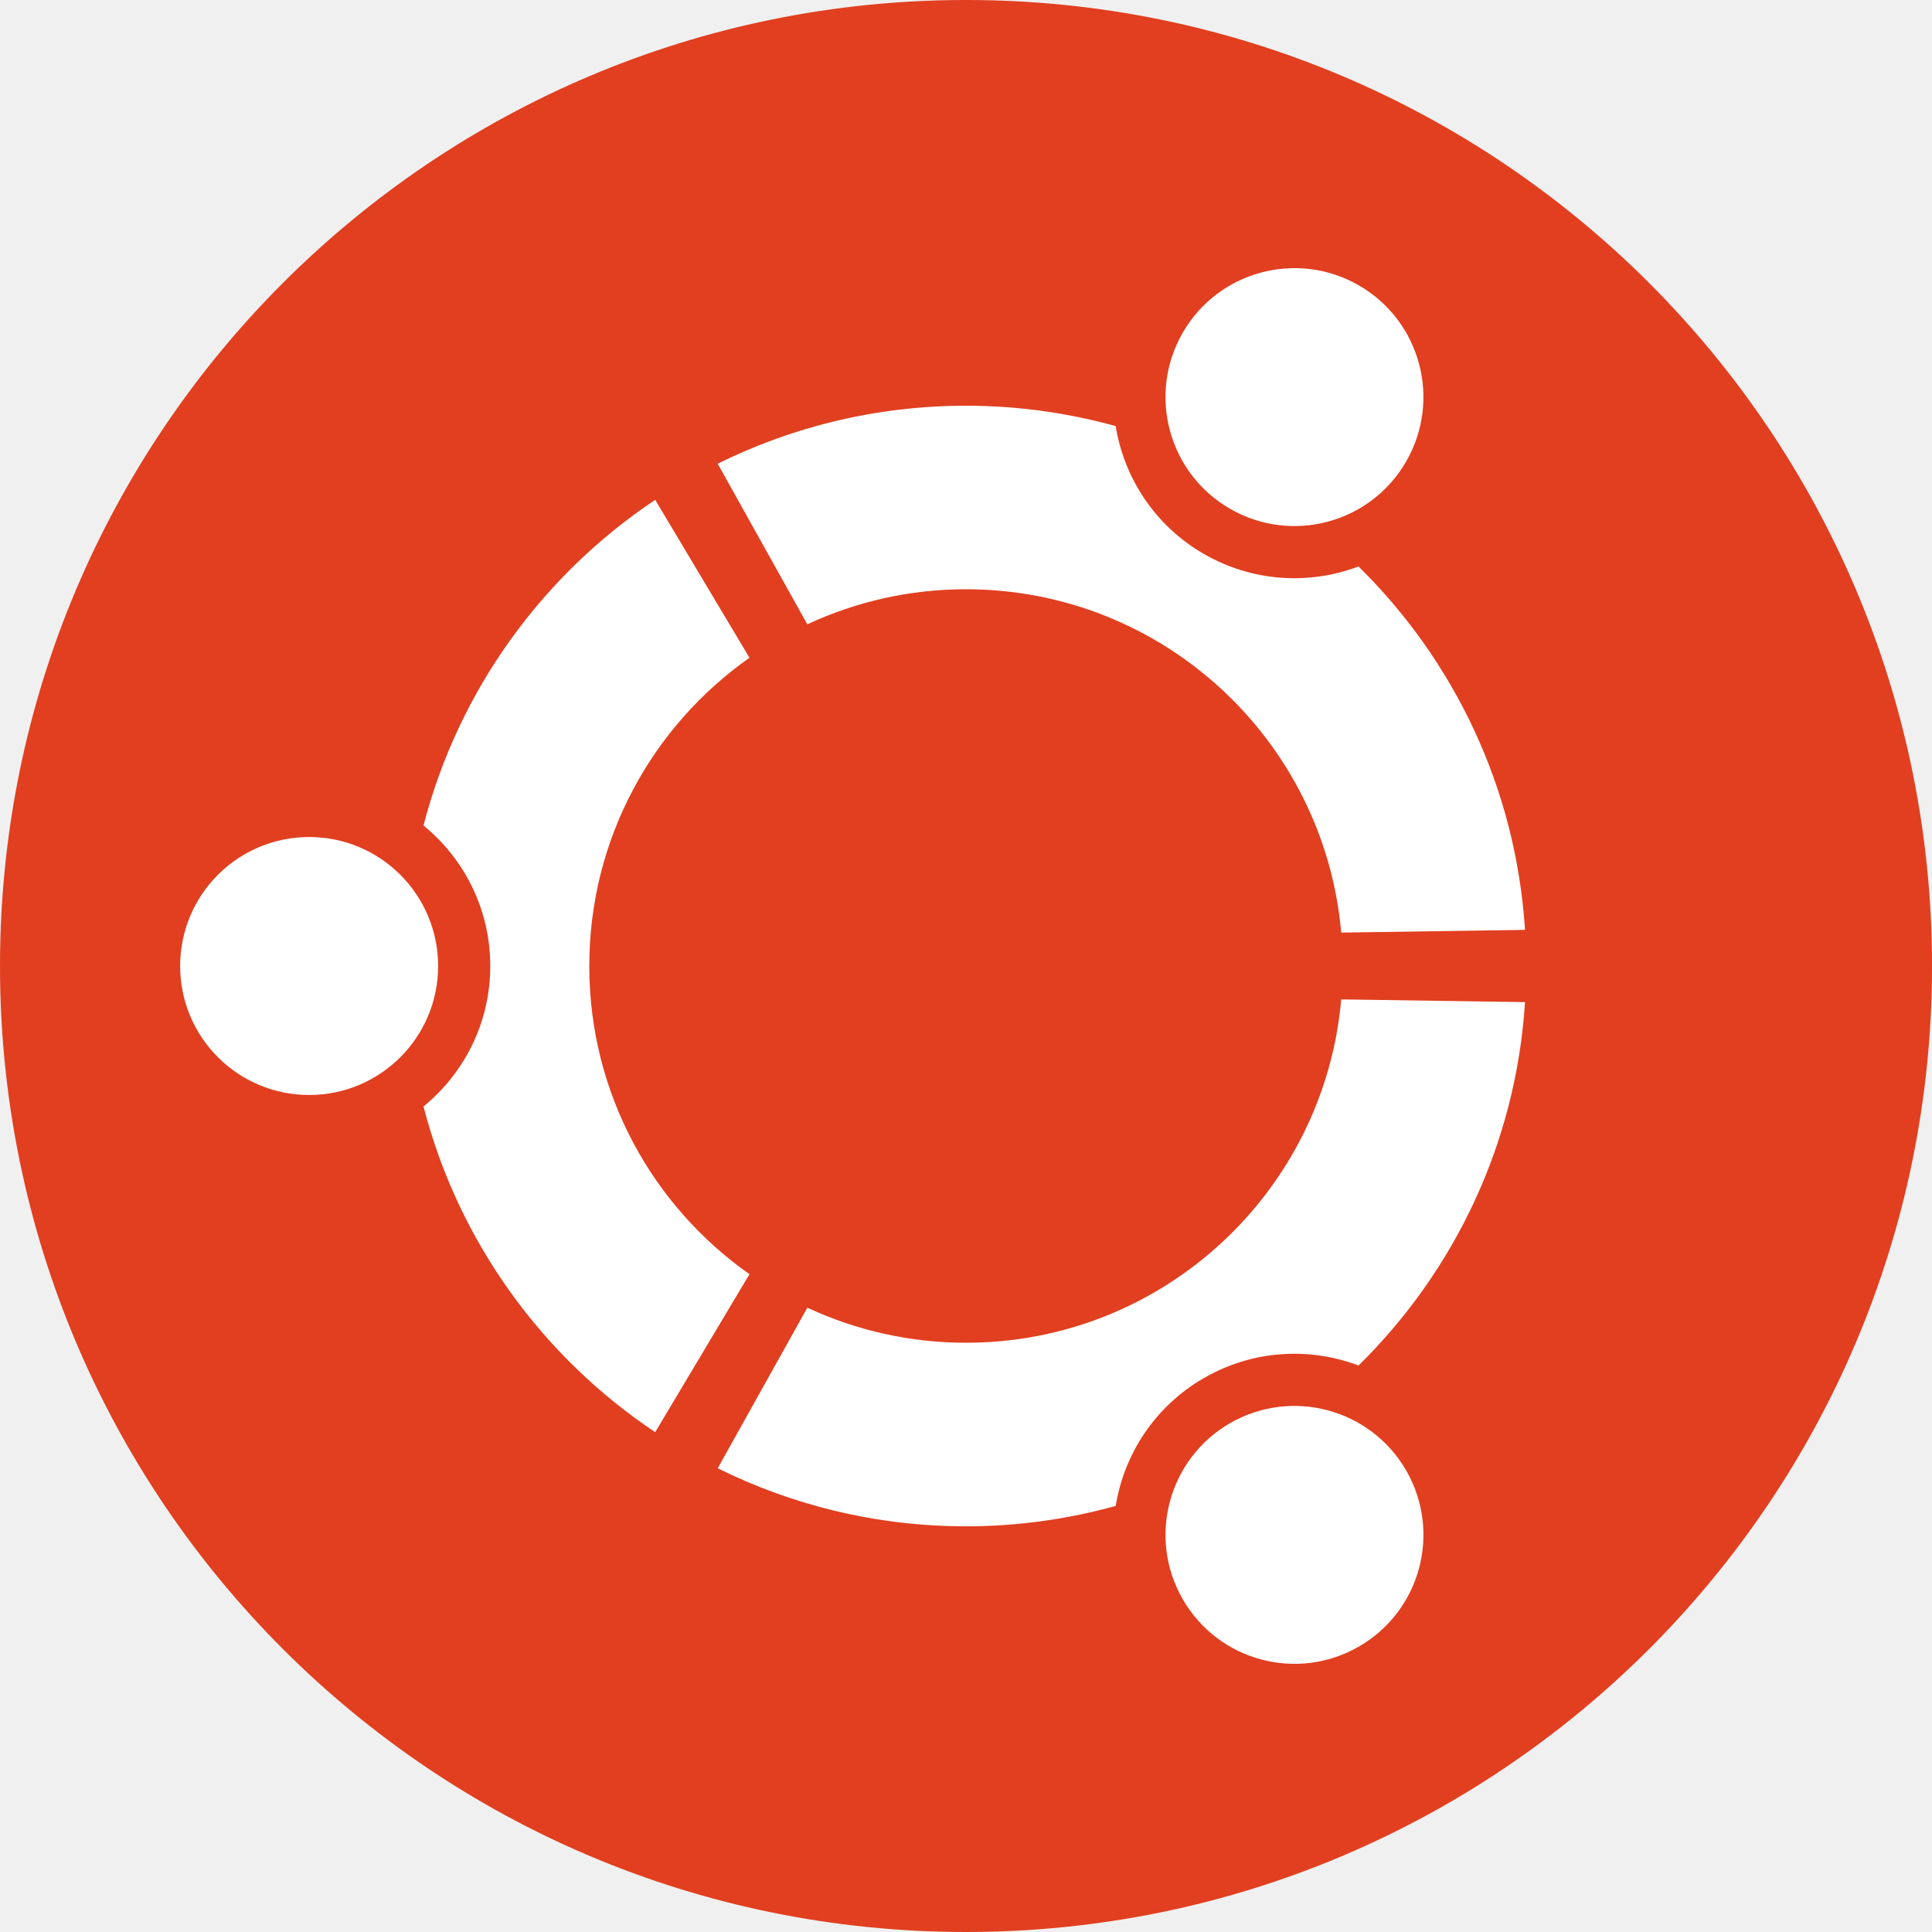
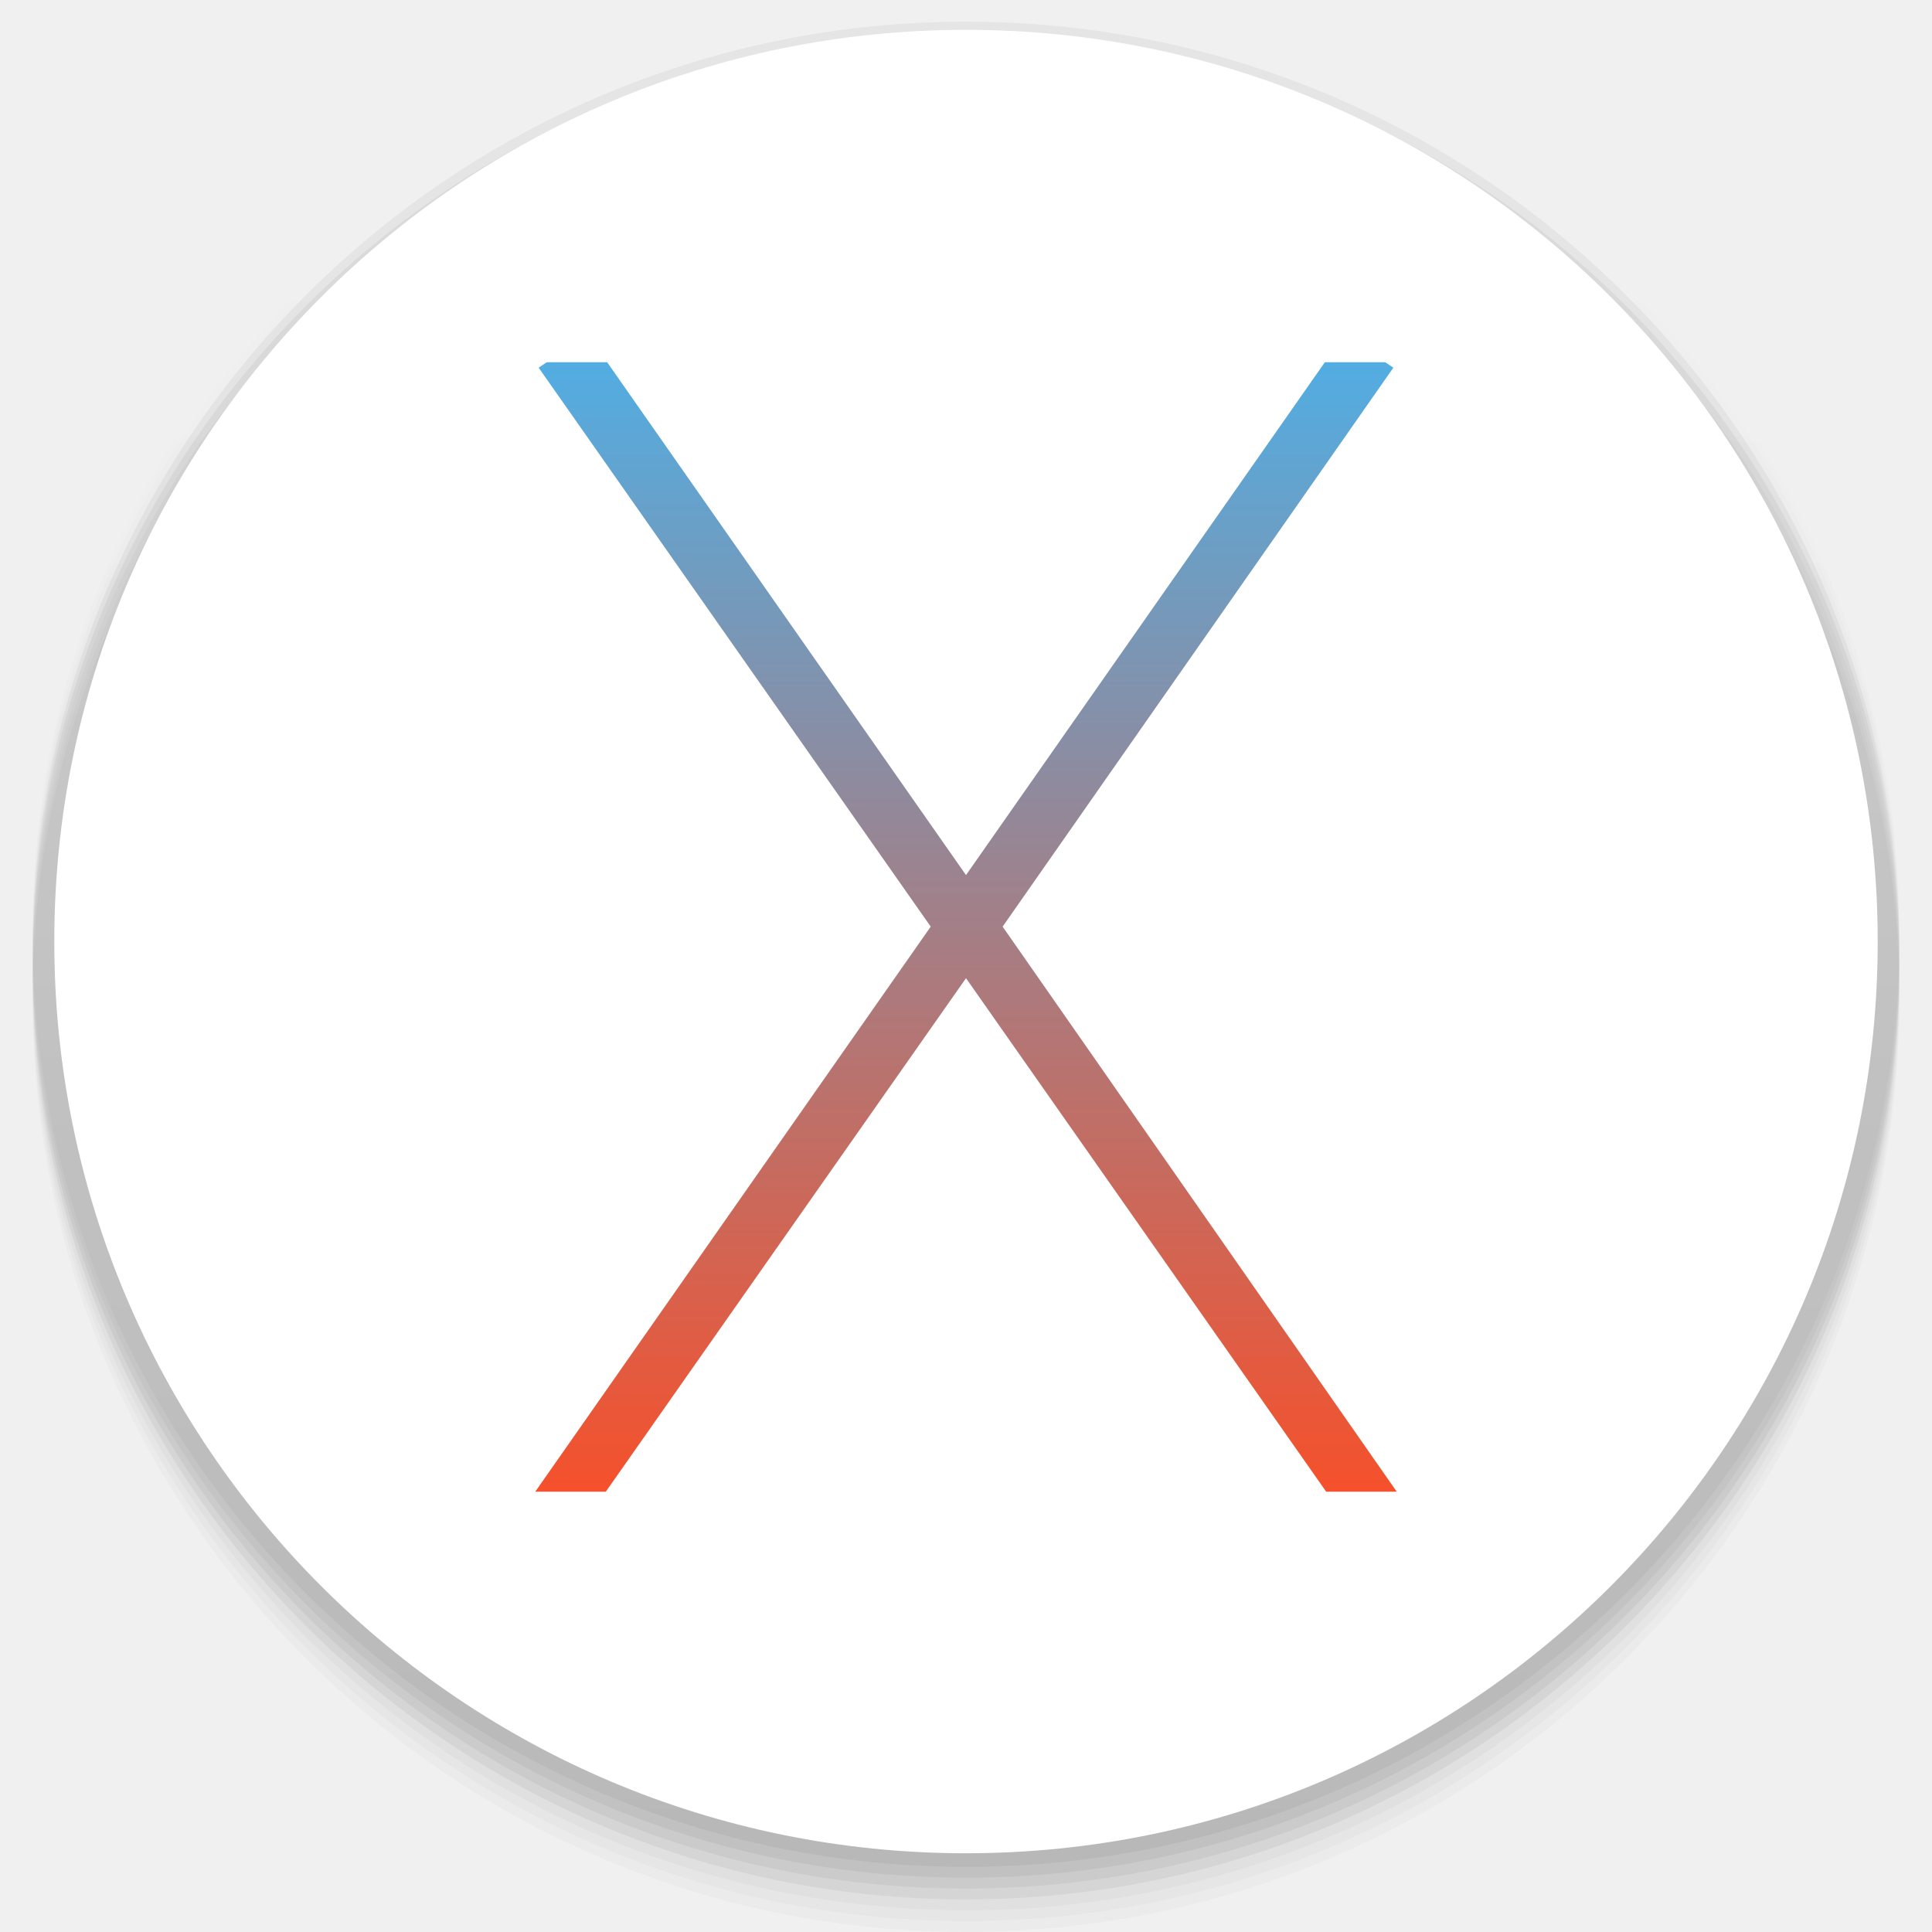
- <svg xmlns="http://www.w3.org/2000/svg" id="svg2910" height="22" width="22" version="1.1">
-   <g id="g2846" transform="matrix(.24269 0 0 -.24269 0 22)">
-     <path id="path24" style="fill:#e13f20" d="m90.652 45.325c0-25.032-20.293-45.325-45.326-45.325s-45.326 20.293-45.326 45.325c0 25.033 20.293 45.326 45.326 45.326s45.326-20.293 45.326-45.326" />
-     <path id="path26" style="fill:#fff" d="m57.711 66.78c2.895-1.672 6.594-0.682 8.264 2.213 1.672 2.894 0.682 6.594-2.213 8.266-2.894 1.67-6.594 0.678-8.266-2.217-1.67-2.893-0.678-6.592 2.215-8.262zm-12.385-39.132c-2.66 0-5.184 0.592-7.445 1.645l-4.205-7.535c3.512-1.74 7.467-2.723 11.65-2.723 2.434 0 4.787 0.338 7.023 0.957 0.395 2.432 1.838 4.67 4.139 6 2.299 1.326 4.955 1.457 7.256 0.588 4.475 4.4 7.387 10.385 7.811 17.051l-8.625 0.127c-0.793-9.031-8.37-16.11-17.604-16.11zm0 35.354c9.234 0 16.81-7.08 17.605-16.109l8.623 0.127c-0.424 6.666-3.336 12.65-7.811 17.051-2.301-0.869-4.959-0.736-7.256 0.588-2.301 1.328-3.744 3.568-4.139 6-2.236 0.617-4.59 0.955-7.023 0.955-4.184 0-8.139-0.983-11.65-2.721l4.205-7.535c2.262 1.053 4.785 1.645 7.445 1.645zm-17.676-17.677c0 5.981 2.971 11.264 7.516 14.463l-4.424 7.41c-5.295-3.539-9.234-8.947-10.871-15.281 1.91-1.559 3.133-3.932 3.133-6.592 0-2.659-1.223-5.032-3.133-6.59 1.635-6.336 5.574-11.744 10.871-15.283l4.424 7.412c-4.545 3.197-7.516 8.48-7.516 14.461zm30.063-21.452c-2.894-1.672-3.887-5.371-2.215-8.264 1.67-2.895 5.369-3.887 8.264-2.215 2.894 1.67 3.887 5.369 2.215 8.264-1.67 2.893-5.371 3.885-8.264 2.215zm-43.207 27.504c-3.344 0-6.053-2.709-6.053-6.053 0-3.342 2.709-6.051 6.053-6.051 3.342 0 6.051 2.709 6.051 6.051 0 3.344-2.709 6.053-6.051 6.053" />
+ <svg xmlns="http://www.w3.org/2000/svg" xmlns:xlink="http://www.w3.org/1999/xlink" width="22" height="22" id="svg2" version="1.1">
+   <defs id="defs4">
+     <linearGradient id="linearGradient4241">
+       <stop style="stop-color:#000000;stop-opacity:1;" offset="0" id="stop4243" />
+       <stop style="stop-color:#000000;stop-opacity:0;" offset="1" id="stop4245" />
+     </linearGradient>
+     <linearGradient id="linearGradient4233">
+       <stop style="stop-color:#000000;stop-opacity:1;" offset="0" id="stop4235" />
+       <stop style="stop-color:#000000;stop-opacity:0;" offset="1" id="stop4237" />
+     </linearGradient>
+     <linearGradient id="linearGradient4227">
+       <stop id="stop4229" offset="0" style="stop-color:#ffffff;stop-opacity:1" />
+       <stop id="stop4231" offset="1" style="stop-color:#ffffff;stop-opacity:1" />
+     </linearGradient>
+     <linearGradient id="linearGradient4219">
+       <stop style="stop-color:#f4512c;stop-opacity:1" offset="0" id="stop4221" />
+       <stop style="stop-color:#52ade2;stop-opacity:1" offset="1" id="stop4223" />
+     </linearGradient>
+     <linearGradient id="linearGradient3105">
+       <stop style="stop-color:#f8f8f8;stop-opacity:1" offset="0" id="stop3107" />
+       <stop style="stop-color:#ececec;stop-opacity:1" offset="1" id="stop3109" />
+     </linearGradient>
+     <linearGradient id="linearGradient12782">
+       <stop id="stop12784" offset="0" style="stop-color:#1f2427;stop-opacity:1" />
+       <stop style="stop-color:#1e2326;stop-opacity:1" offset="0.458" id="stop12786" />
+       <stop id="stop12788" offset="1" style="stop-color:#101113;stop-opacity:1" />
+     </linearGradient>
+     <linearGradient id="linearGradient12772">
+       <stop style="stop-color:#071119;stop-opacity:1" offset="0" id="stop12774" />
+       <stop id="stop12776" offset="0.435" style="stop-color:#1c2021;stop-opacity:1" />
+       <stop style="stop-color:#1f2427;stop-opacity:1" offset="1" id="stop12778" />
+     </linearGradient>
+     <linearGradient id="linearGradient3222">
+       <stop style="stop-color:#de005a;stop-opacity:1" offset="0" id="stop3224" />
+       <stop style="stop-color:#a30444;stop-opacity:1" offset="1" id="stop3226" />
+     </linearGradient>
+     <linearGradient id="linearGradient3076">
+       <stop id="stop3078" offset="0" style="stop-color:#ffe7f7;stop-opacity:1" />
+       <stop id="stop3080" offset="1" style="stop-color:#ffc3ef;stop-opacity:1" />
+     </linearGradient>
+     <linearGradient id="linearGradient3048">
+       <stop style="stop-color:#c16d16;stop-opacity:1" offset="0" id="stop3050" />
+       <stop style="stop-color:#ff8e31;stop-opacity:1" offset="1" id="stop3052" />
+     </linearGradient>
+     <linearGradient id="linearGradient3119">
+       <stop style="stop-color:#92948f;stop-opacity:0" offset="0" id="stop3121" />
+       <stop id="stop3123" offset="0.428" style="stop-color:#9b9e98;stop-opacity:1" />
+       <stop style="stop-color:#939690;stop-opacity:0" offset="1" id="stop3125" />
+     </linearGradient>
+     <linearGradient id="linearGradient3073">
+       <stop id="stop3075" offset="0" style="stop-color:#ffffff;stop-opacity:0" />
+       <stop style="stop-color:#ffffff;stop-opacity:1" offset="0.459" id="stop3085" />
+       <stop id="stop3083" offset="1" style="stop-color:#ffffff;stop-opacity:0" />
+     </linearGradient>
+     <linearGradient id="linearGradient3047">
+       <stop style="stop-color:#000000;stop-opacity:1" offset="0" id="stop3049" />
+       <stop id="stop3055" offset="0.061" style="stop-color:#1a1a1a;stop-opacity:1" />
+       <stop style="stop-color:#333333;stop-opacity:1" offset="0.165" id="stop3057" />
+       <stop id="stop3059" offset="0.554" style="stop-color:#4d4d4d;stop-opacity:1" />
+       <stop style="stop-color:#999999;stop-opacity:1" offset="1" id="stop3051" />
+     </linearGradient>
+     <linearGradient id="linearGradient3041">
+       <stop id="stop3043" offset="0" style="stop-color:#1a1a1a;stop-opacity:1" />
+       <stop id="stop3045" offset="1" style="stop-color:#808080;stop-opacity:1" />
+     </linearGradient>
+     <linearGradient id="linearGradient3029">
+       <stop style="stop-color:#333333;stop-opacity:1" offset="0" id="stop3031" />
+       <stop style="stop-color:#e0e0dd;stop-opacity:0;" offset="1" id="stop3033" />
+     </linearGradient>
+     <linearGradient xlink:href="#linearGradient3029" id="linearGradient3035" x1="35.355" y1="1030.362" x2="35.355" y2="975.333" gradientUnits="userSpaceOnUse" gradientTransform="matrix(1.163809,0,0,1.163809,-7.862809,-164.2364)" />
+     <linearGradient xlink:href="#linearGradient3041" id="linearGradient3039" gradientUnits="userSpaceOnUse" x1="35.355" y1="1030.362" x2="35.355" y2="975.333" gradientTransform="matrix(1.12187,0,0,1.12187,-5.849735,-122.1878)" />
+     <linearGradient xlink:href="#linearGradient3047" id="linearGradient3053" x1="40" y1="1043.434" x2="39.286" y2="972.333" gradientUnits="userSpaceOnUse" />
+     <linearGradient xlink:href="#linearGradient3073" id="linearGradient3113" gradientUnits="userSpaceOnUse" gradientTransform="translate(0,-956.3622)" x1="14.869" y1="978.904" x2="24.527" y2="969.247" />
+     <linearGradient xlink:href="#linearGradient3073" id="linearGradient3115" gradientUnits="userSpaceOnUse" gradientTransform="matrix(-1,0,0,1,96,-956.3622)" x1="15.152" y1="978.621" x2="26.264" y2="967.509" />
+     <linearGradient xlink:href="#linearGradient3119" id="linearGradient3117" gradientUnits="userSpaceOnUse" gradientTransform="translate(0,-956.3622)" x1="13.132" y1="980.641" x2="25.55" y2="967.866" />
+     <linearGradient xlink:href="#linearGradient3119" id="linearGradient3129" gradientUnits="userSpaceOnUse" gradientTransform="matrix(-1,0,0,1,96,0)" x1="13.132" y1="980.641" x2="25.55" y2="967.866" />
+     <linearGradient xlink:href="#linearGradient3048" id="linearGradient3054" x1="49.268" y1="996.573" x2="49.268" y2="1045.863" gradientUnits="userSpaceOnUse" />
+     <linearGradient xlink:href="#linearGradient3048" id="linearGradient3058" x1="115.803" y1="985.472" x2="115.803" y2="1033.554" gradientUnits="userSpaceOnUse" />
+     <linearGradient xlink:href="#linearGradient3222" id="linearGradient3055" gradientUnits="userSpaceOnUse" x1="115.803" y1="985.472" x2="115.803" y2="1025.364" gradientTransform="matrix(1.414478,0,0,1.414478,-119.7869,-419.055)" />
+     <linearGradient xlink:href="#linearGradient3076" id="linearGradient3086" gradientUnits="userSpaceOnUse" gradientTransform="matrix(1.414478,0,0,1.414478,-119.7869,-417.126)" x1="115.803" y1="985.472" x2="115.803" y2="1025.364" />
+     <linearGradient xlink:href="#linearGradient3076" id="linearGradient3091" gradientUnits="userSpaceOnUse" gradientTransform="matrix(1.414478,0,0,1.414478,-119.7869,-418.126)" x1="115.803" y1="985.472" x2="115.803" y2="1025.364" />
+     <linearGradient xlink:href="#linearGradient3076" id="linearGradient3093" gradientUnits="userSpaceOnUse" gradientTransform="matrix(1.414478,0,0,1.414478,-119.7869,-1375.417)" x1="115.803" y1="985.472" x2="115.803" y2="1025.364" />
+     <linearGradient xlink:href="#linearGradient12772" id="linearGradient12751" gradientUnits="userSpaceOnUse" x1="41.437" y1="1044.509" x2="41.437" y2="971.167" gradientTransform="translate(61.47827,0)" />
+     <radialGradient xlink:href="#linearGradient12782" id="radialGradient12780" cx="59.6" cy="1018.51" fx="59.6" fy="1018.51" r="41" gradientUnits="userSpaceOnUse" gradientTransform="matrix(0.9261052,-0.9261052,0.9419223,0.9419223,-882.7952,107.9903)" />
+     <radialGradient xlink:href="#linearGradient4227" id="radialGradient3111" cx="41.961" cy="88.73" fx="41.961" fy="88.73" r="42" gradientUnits="userSpaceOnUse" gradientTransform="matrix(0,-1.91211,1.656619,0,-99.1478,1126.205)" />
+     <clipPath clipPathUnits="userSpaceOnUse" id="clipPath3070">
+       <path id="path3072" d="m 48,962.362 c -23.196,0 -42,18.804 -42,42 0,23.196 18.804,42 42,42 23.196,0 42,-18.804 42,-42 0,-23.196 -18.804,-42 -42,-42 z" style="fill:url(#radialGradient3074);fill-opacity:1;stroke:none" />
+     </clipPath>
+     <radialGradient xlink:href="#linearGradient3105" id="radialGradient3074" gradientUnits="userSpaceOnUse" gradientTransform="matrix(0,-1.442485,1,0,-40.21132,1094.994)" cx="76.266" cy="87.306" fx="76.266" fy="87.306" r="42" />
+     <linearGradient xlink:href="#linearGradient12772" id="linearGradient3120" gradientUnits="userSpaceOnUse" gradientTransform="translate(61.47827,0)" x1="41.437" y1="1044.509" x2="41.437" y2="971.167" />
+     <radialGradient xlink:href="#linearGradient12782" id="radialGradient3122" gradientUnits="userSpaceOnUse" gradientTransform="matrix(0.9261052,-0.9261052,0.9419223,0.9419223,-882.7952,107.9903)" cx="59.6" cy="1018.51" fx="59.6" fy="1018.51" r="41" />
+     <linearGradient xlink:href="#linearGradient4219" id="linearGradient4225" x1="48.03" y1="1029.82" x2="48.03" y2="978.076" gradientUnits="userSpaceOnUse" />
+     <linearGradient xlink:href="#linearGradient4233" id="linearGradient4239" x1="47.454" y1="1047.047" x2="47.454" y2="978.908" gradientUnits="userSpaceOnUse" />
+     <linearGradient xlink:href="#linearGradient4241" id="linearGradient4247" x1="48.19" y1="1047.815" x2="48.19" y2="972.123" gradientUnits="userSpaceOnUse" />
+   </defs>
+   <g id="layer1" transform="translate(0,-956.3622)">
+     <g id="g3422" transform="matrix(1.333337,0,0,1.333337,-1.856e-4,-320.7913)">
+       <g id="g3421" transform="matrix(0.185389,0,0,0.185389,-0.6485567,779.6365)">
+         <path id="path3092" d="m 48,964.362 c -23.748,0 -43,19.252 -43,43 0,23.748 19.252,43 43,43 23.748,0 43,-19.252 43,-43 0,-23.748 -19.252,-43 -43,-43 z m -19.772,15.677 2.847,0 L 48,1004.227 l 16.925,-24.188 2.847,0 0.384,0.256 -18.429,26.363 18.589,26.651 -3.327,0 L 48,1009.09 l -16.989,24.22 -3.327,0 18.653,-26.651 -18.493,-26.363 0.384,-0.256 z" style="opacity:0.02;fill:#000000;fill-opacity:1;stroke:none" />
+         <path style="opacity:0.02;fill:#000000;fill-opacity:1;stroke:none" d="m 48,963.862 c -23.748,0 -43,19.252 -43,43 0,23.748 19.252,43 43,43 23.748,0 43,-19.252 43,-43 0,-23.748 -19.252,-43 -43,-43 z m -19.772,15.677 2.847,0 L 48,1003.727 l 16.925,-24.188 2.847,0 0.384,0.256 -18.429,26.363 18.589,26.651 -3.327,0 L 48,1008.59 l -16.989,24.22 -3.327,0 18.653,-26.651 -18.493,-26.363 0.384,-0.256 z" id="path3115" />
+         <path style="opacity:0.03;fill:#000000;fill-opacity:1;stroke:none" d="m 48,963.362 c -23.748,0 -43,19.252 -43,43 0,23.748 19.252,43 43,43 23.748,0 43,-19.252 43,-43 0,-23.748 -19.252,-43 -43,-43 z m -19.772,15.677 2.847,0 L 48,1003.227 l 16.925,-24.188 2.847,0 0.384,0.256 -18.429,26.363 18.589,26.651 -3.327,0 L 48,1008.09 l -16.989,24.22 -3.327,0 18.653,-26.651 -18.493,-26.363 0.384,-0.256 z" id="path3094" />
+         <path id="path3117" d="m 48,962.862 c -23.748,0 -43,19.252 -43,43 0,23.748 19.252,43 43,43 23.748,0 43,-19.252 43,-43 0,-23.748 -19.252,-43 -43,-43 z m -19.772,15.677 2.847,0 L 48,1002.727 l 16.925,-24.188 2.847,0 0.384,0.256 -18.429,26.363 18.589,26.651 -3.327,0 L 48,1007.59 l -16.989,24.22 -3.327,0 18.653,-26.651 -18.493,-26.363 0.384,-0.256 z" style="opacity:0.05;fill:#000000;fill-opacity:1;stroke:none" />
+         <path style="opacity:0.05;fill:#000000;fill-opacity:1;stroke:none" d="m 48,962.362 c -23.748,0 -43,19.252 -43,43 0,23.748 19.252,43 43,43 23.748,0 43,-19.252 43,-43 0,-23.748 -19.252,-43 -43,-43 z m -19.772,15.677 2.847,0 L 48,1002.227 l 16.925,-24.188 2.847,0 0.384,0.256 -18.429,26.363 18.589,26.651 -3.327,0 L 48,1007.09 l -16.989,24.22 -3.327,0 18.653,-26.651 -18.493,-26.363 0.384,-0.256 z" id="path3090" />
+         <path id="path3124" d="m 48,961.862 c -23.748,0 -43,19.252 -43,43 0,23.748 19.252,43 43,43 23.748,0 43,-19.252 43,-43 0,-23.748 -19.252,-43 -43,-43 z m -19.772,15.677 2.847,0 L 48,1001.727 l 16.925,-24.188 2.847,0 0.384,0.256 -18.429,26.363 18.589,26.651 -3.327,0 L 48,1006.59 l -16.989,24.22 -3.327,0 18.653,-26.651 -18.493,-26.363 0.384,-0.256 z" style="opacity:0.05;fill:url(#linearGradient4247);fill-opacity:1;stroke:none" />
+         <path id="path3086" d="m 48,961.362 c -23.748,0 -43,19.252 -43,43 0,23.748 19.252,43 43,43 23.748,0 43,-19.252 43,-43 0,-23.748 -19.252,-43 -43,-43 z m -19.772,15.677 2.847,0 L 48,1001.227 l 16.925,-24.188 2.847,0 0.384,0.256 -18.429,26.363 18.589,26.651 -3.327,0 L 48,1006.09 l -16.989,24.22 -3.327,0 18.653,-26.651 -18.493,-26.363 0.384,-0.256 z" style="opacity:0.05;fill:url(#linearGradient4239);fill-opacity:1;stroke:none" />
+         <path id="path4206" d="m 48,971.057 c -18.394,0 -33.306,14.911 -33.306,33.306 0,18.394 14.911,33.306 33.306,33.306 18.394,0 33.306,-14.911 33.306,-33.306 0,-18.394 -14.911,-33.306 -33.306,-33.306 z" style="opacity:1;fill:url(#linearGradient4225);fill-opacity:1;stroke:none" />
+         <path style="opacity:1;fill:url(#radialGradient3111);fill-opacity:1;stroke:none" d="m 48,962.737 c -23.196,0 -42,18.804 -42,42 0,23.196 18.804,42 42,42 23.196,0 42,-18.804 42,-42 0,-23.196 -18.804,-42 -42,-42 z m -19.312,15.312 2.781,0 L 48,1001.675 l 16.531,-23.625 2.781,0 0.375,0.25 -18,25.75 18.156,26.031 -3.25,0 L 48,1006.425 l -16.594,23.656 -3.25,0 18.219,-26.031 -18.062,-25.75 0.375,-0.25 z" id="path3054" />
+       </g>
+     </g>
  </g>
</svg>
